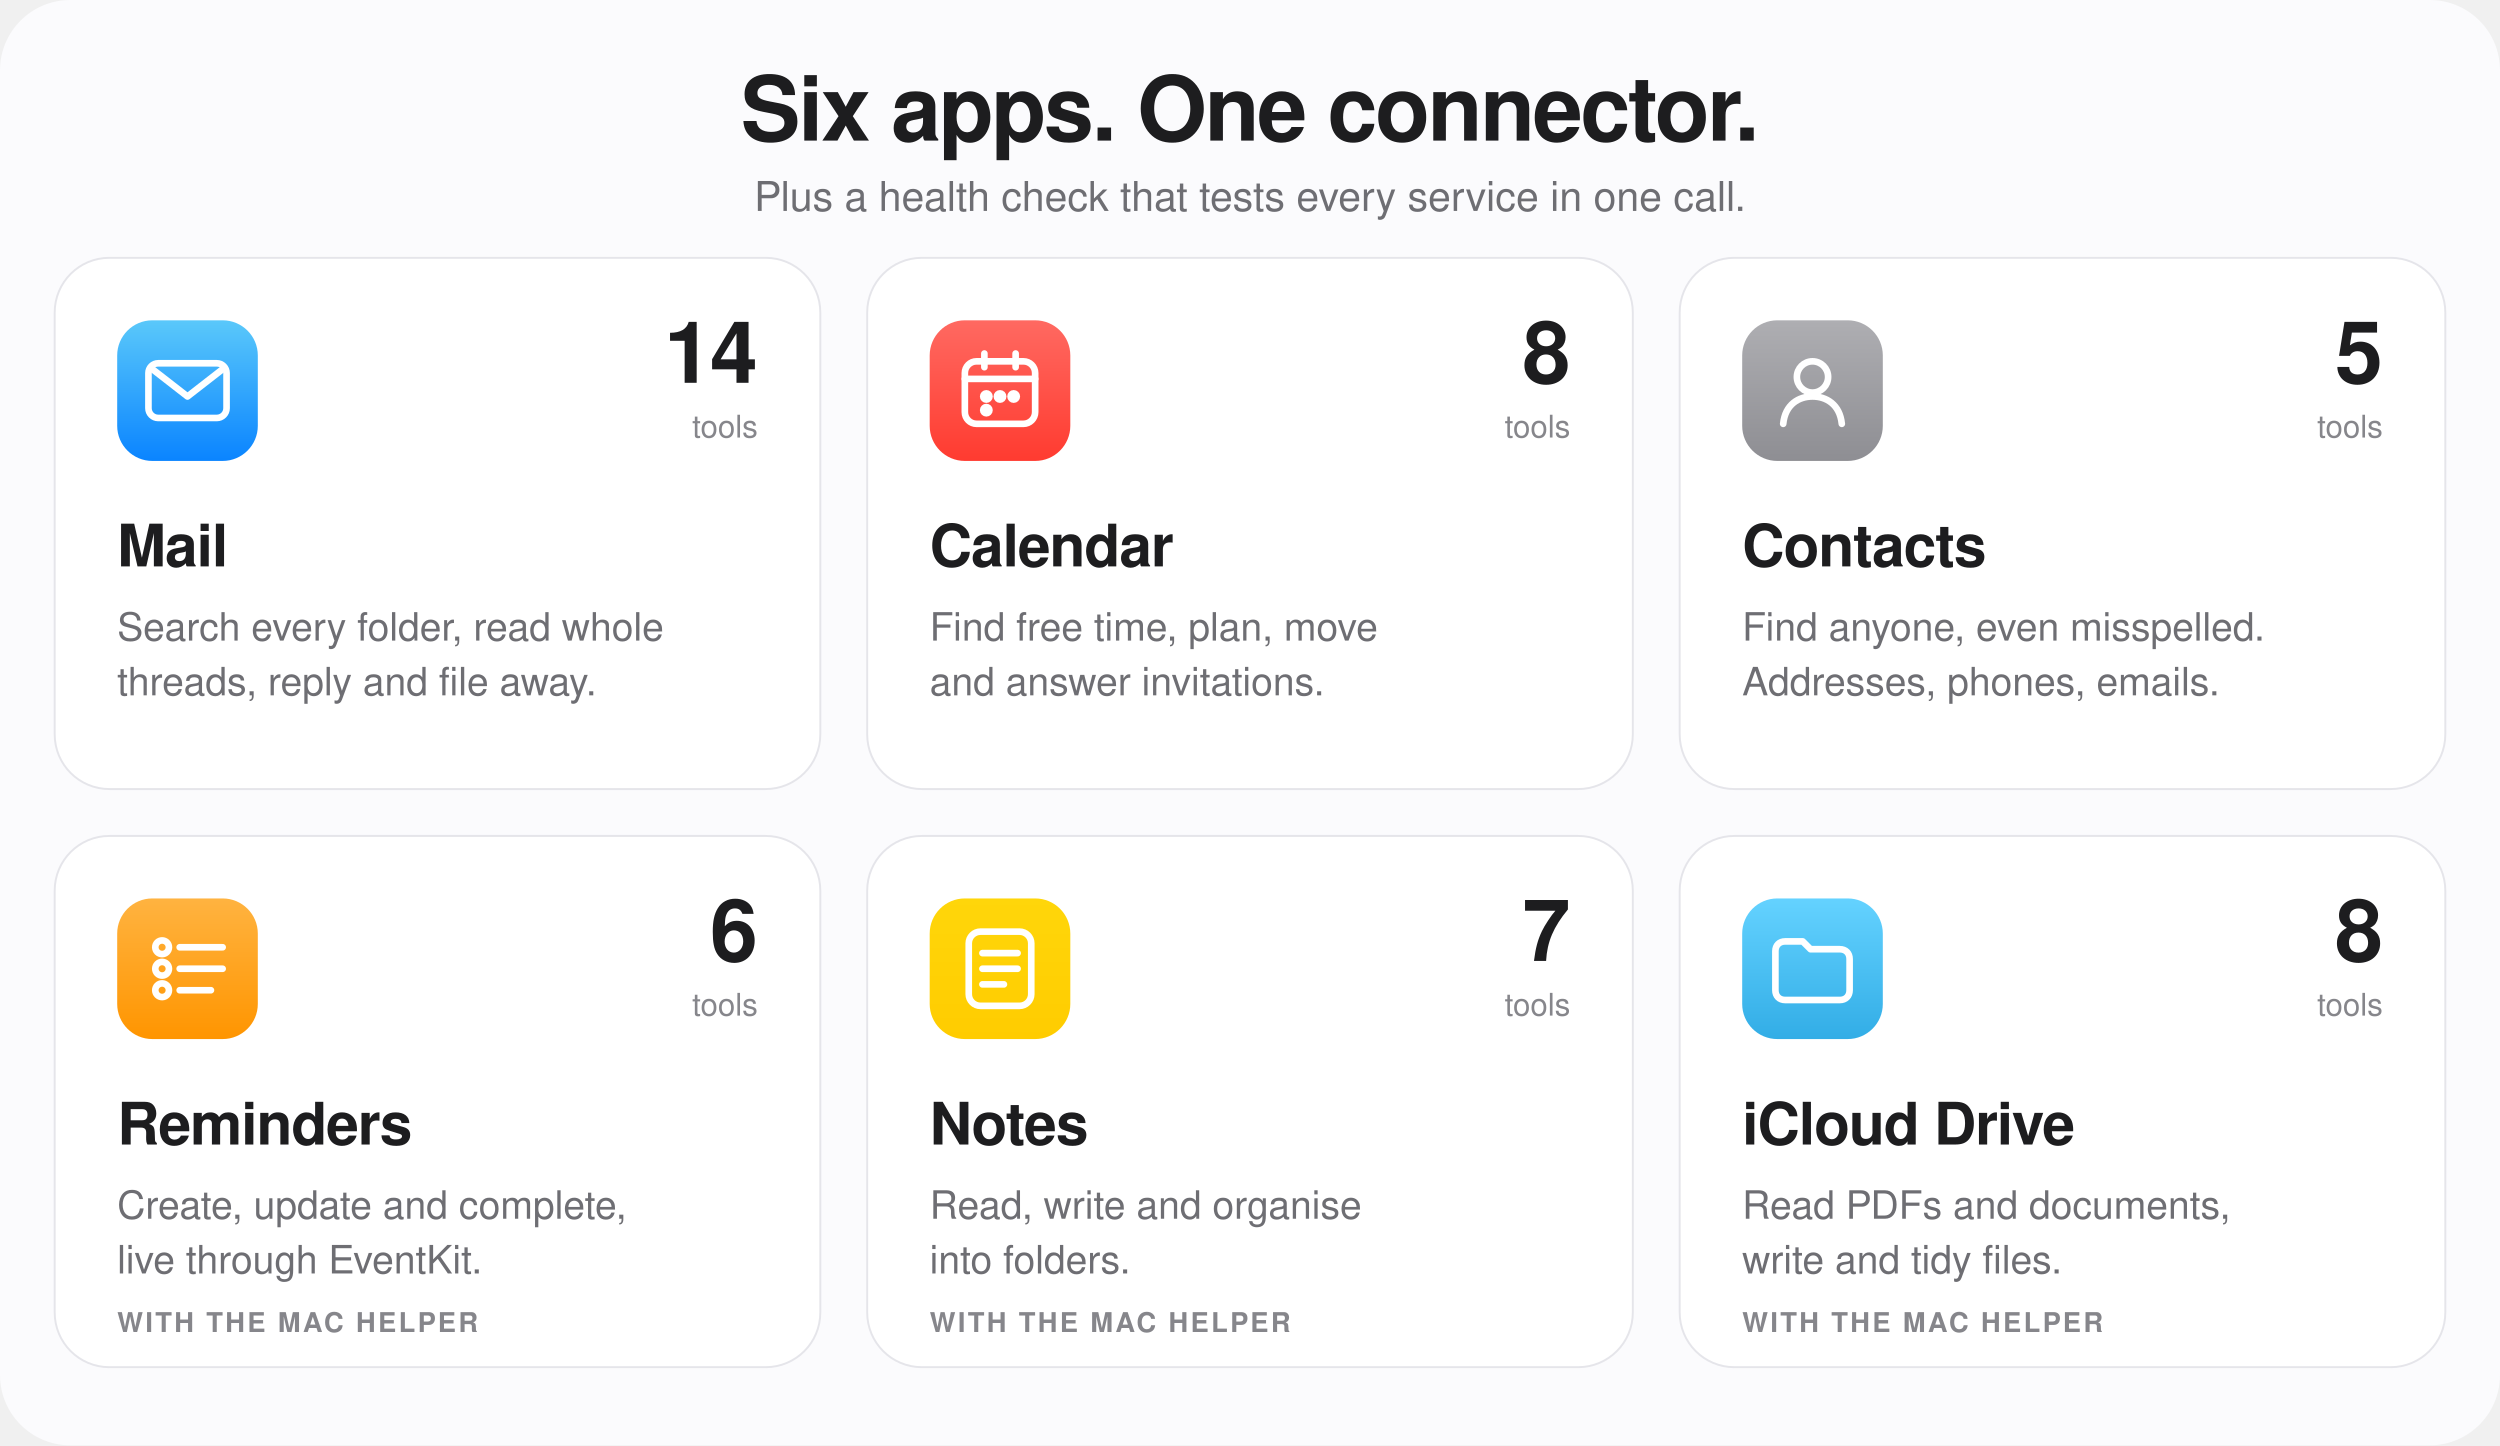
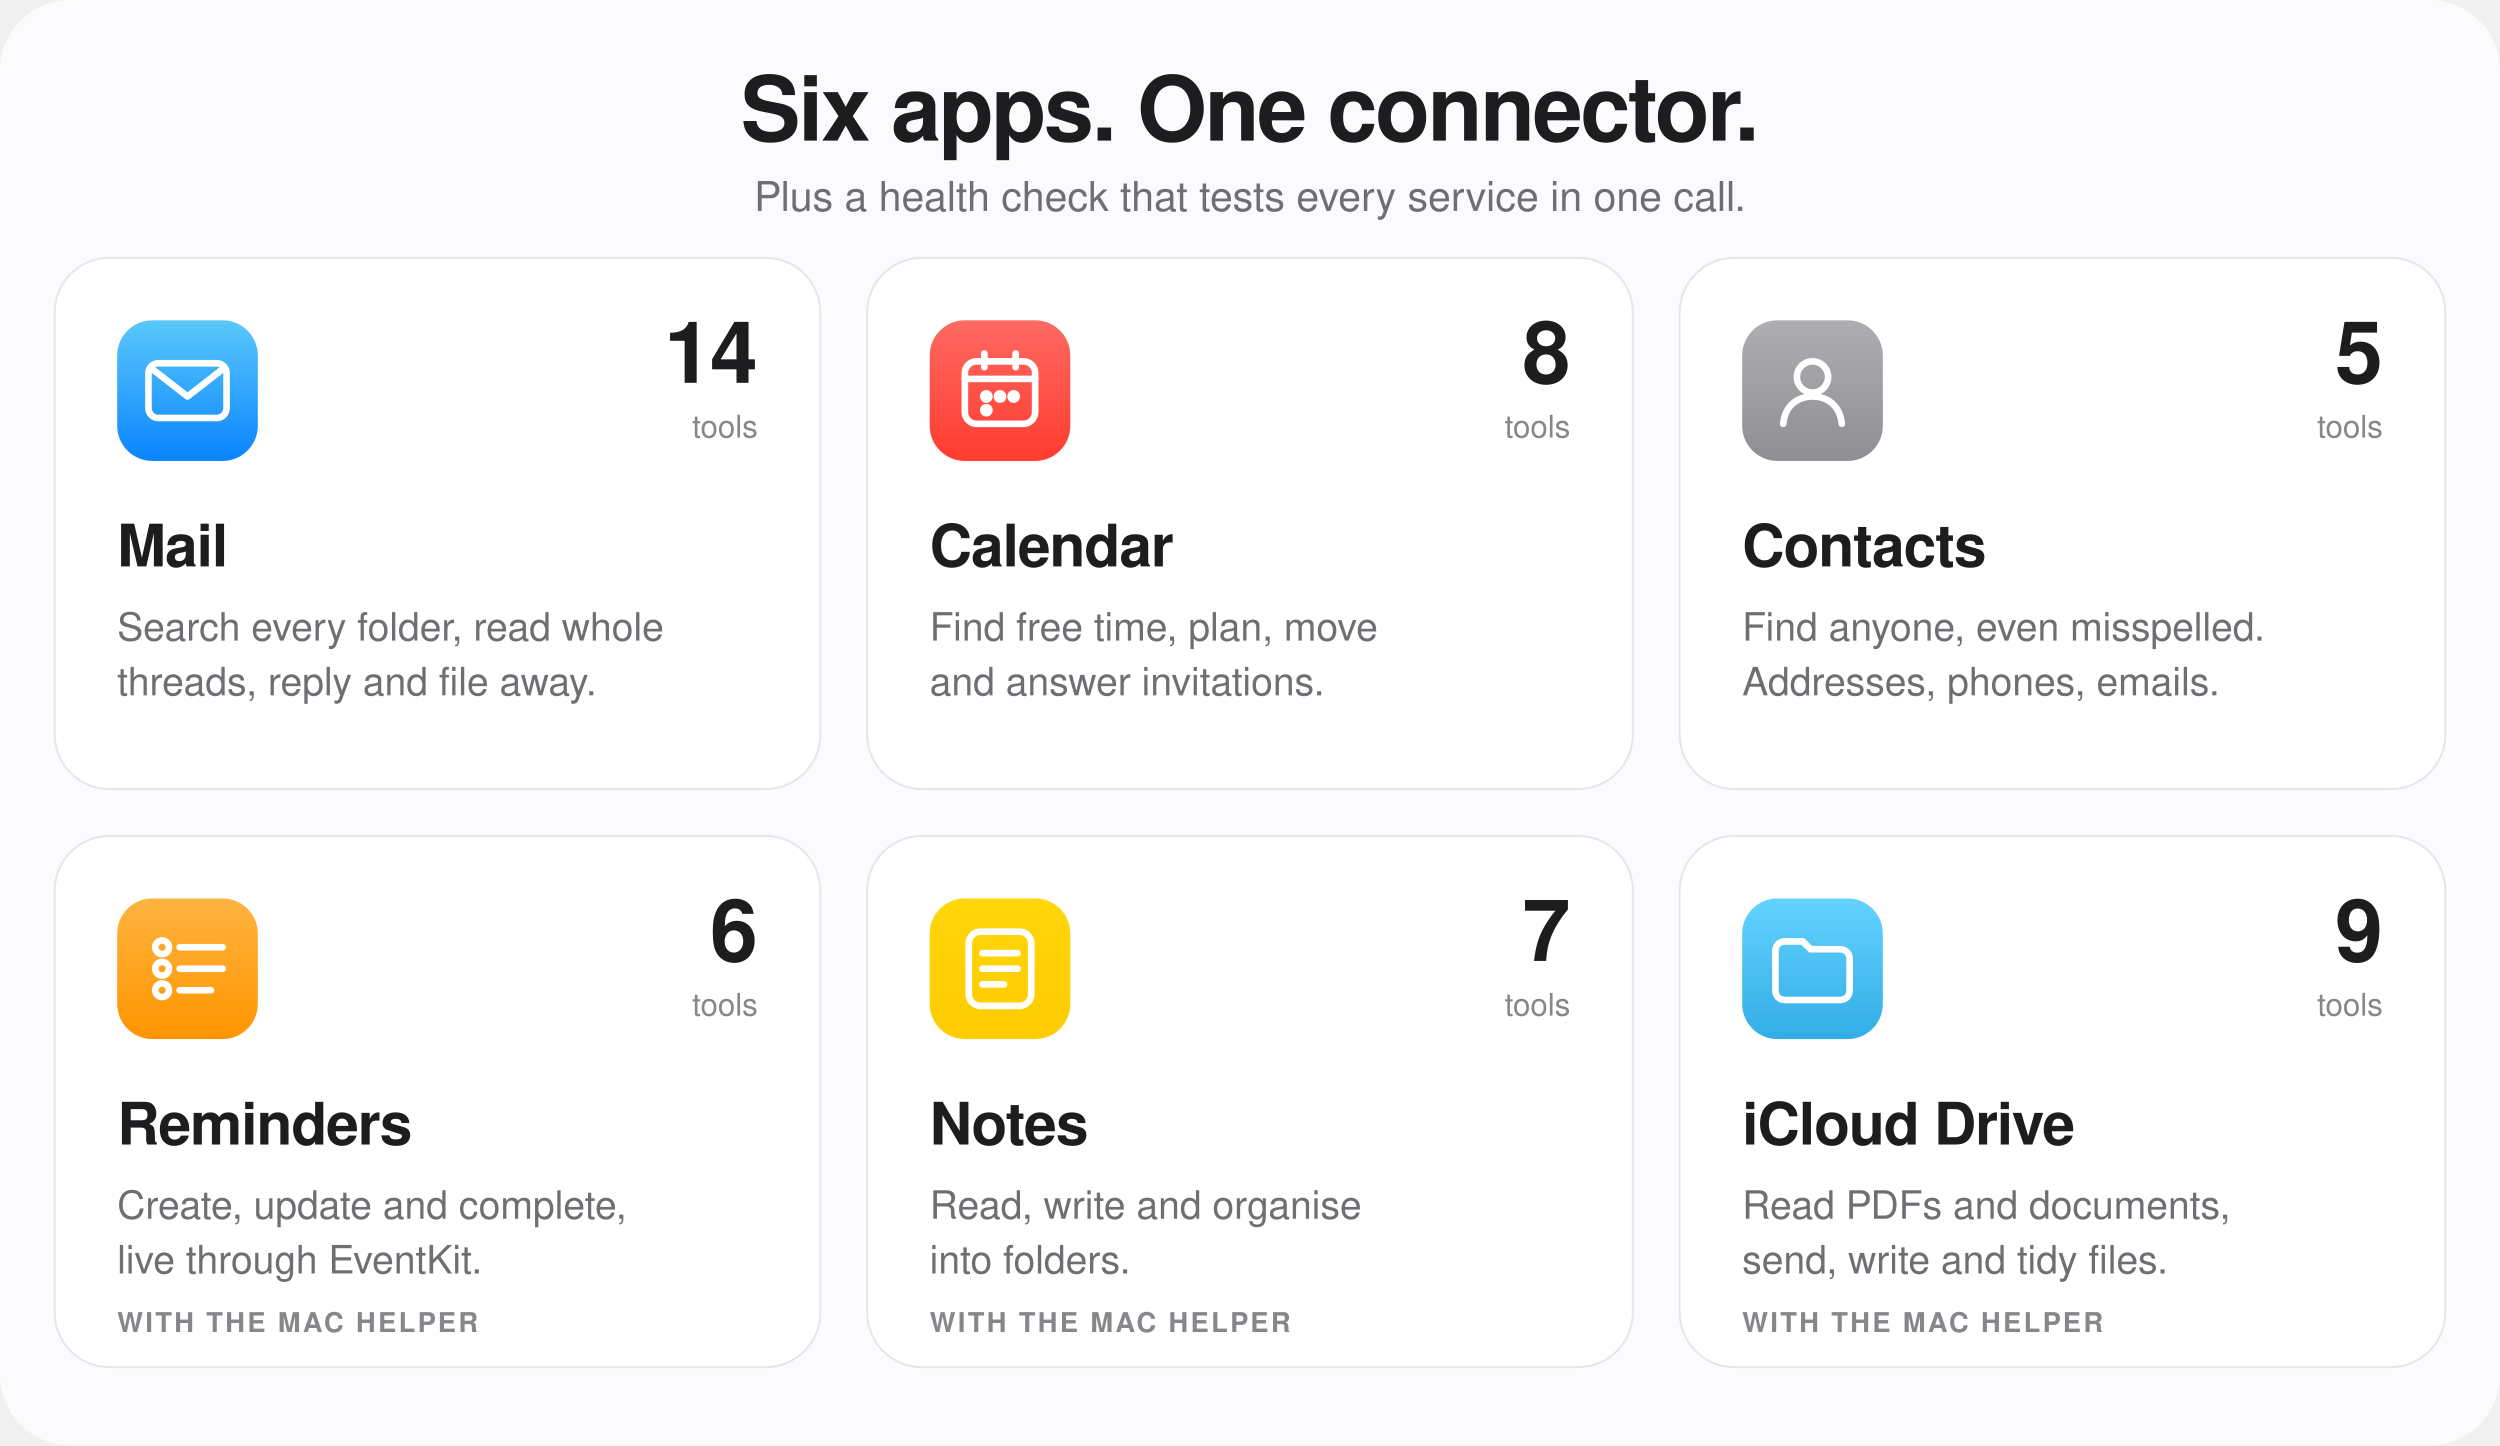
<svg xmlns="http://www.w3.org/2000/svg" viewBox="0 0 1280 740" width="1280" height="740" role="img" aria-labelledby="t">
  <style>text{font-family:-apple-system, BlinkMacSystemFont, 'SF Pro Display', 'Helvetica Neue', Helvetica, Arial, sans-serif}</style>
  <rect width="1280" height="740" rx="36" fill="#fbfbfd" />
  <text x="640" y="72" text-anchor="middle" font-size="46" font-weight="700" fill="#1d1d1f" letter-spacing="-1.2">Six apps. One connector.</text>
  <text x="640" y="108" text-anchor="middle" font-size="21" fill="#6e6e73">Plus a health check that tests every service in one call.</text>
  <g>
    <rect x="28" y="132" width="392" height="272" rx="28" fill="#ffffff" stroke="#e5e5ea" />
    <defs>
      <linearGradient id="g0" x1="0" y1="0" x2="0" y2="1">
        <stop offset="0" stop-color="#5ac8fa" />
        <stop offset="1" stop-color="#0a84ff" />
      </linearGradient>
    </defs>
    <rect x="60" y="164" width="72" height="72" rx="18" fill="url(#g0)" />
    <g transform="translate(74,178)" fill="none" stroke="#fff" stroke-width="3.4" stroke-linecap="round" stroke-linejoin="round">
      <rect x="2" y="8" width="40" height="28" rx="5" />
      <path d="M4 11 L22 25 L40 11" />
    </g>
    <text x="388" y="196" text-anchor="end" font-size="44" font-weight="700" fill="#1d1d1f" letter-spacing="-1">14</text>
    <text x="388" y="224" text-anchor="end" font-size="16" fill="#86868b">tools</text>
    <text x="60" y="290" font-size="30" font-weight="700" fill="#1d1d1f" letter-spacing="-0.5">Mail</text>
    <text x="60" y="328" font-size="20" fill="#6e6e73">Search every folder, read whole</text>
    <text x="60" y="356" font-size="20" fill="#6e6e73">threads, reply and file away.</text>
  </g>
  <g>
    <rect x="444" y="132" width="392" height="272" rx="28" fill="#ffffff" stroke="#e5e5ea" />
    <defs>
      <linearGradient id="g1" x1="0" y1="0" x2="0" y2="1">
        <stop offset="0" stop-color="#ff6961" />
        <stop offset="1" stop-color="#ff3b30" />
      </linearGradient>
    </defs>
    <rect x="476" y="164" width="72" height="72" rx="18" fill="url(#g1)" />
    <g transform="translate(490,178)" fill="none" stroke="#fff" stroke-width="3.4" stroke-linecap="round" stroke-linejoin="round">
      <rect x="4" y="7" width="36" height="32" rx="6" />
      <path d="M4 16 H40 M14 3 V10 M30 3 V10" />
      <circle cx="15" cy="25" r="1.6" fill="#fff" />
      <circle cx="22" cy="25" r="1.6" fill="#fff" />
      <circle cx="29" cy="25" r="1.6" fill="#fff" />
      <circle cx="15" cy="32" r="1.6" fill="#fff" />
    </g>
    <text x="804" y="196" text-anchor="end" font-size="44" font-weight="700" fill="#1d1d1f" letter-spacing="-1">8</text>
    <text x="804" y="224" text-anchor="end" font-size="16" fill="#86868b">tools</text>
    <text x="476" y="290" font-size="30" font-weight="700" fill="#1d1d1f" letter-spacing="-0.5">Calendar</text>
    <text x="476" y="328" font-size="20" fill="#6e6e73">Find free time, plan, move</text>
    <text x="476" y="356" font-size="20" fill="#6e6e73">and answer invitations.</text>
  </g>
  <g>
    <rect x="860" y="132" width="392" height="272" rx="28" fill="#ffffff" stroke="#e5e5ea" />
    <defs>
      <linearGradient id="g2" x1="0" y1="0" x2="0" y2="1">
        <stop offset="0" stop-color="#aeaeb2" />
        <stop offset="1" stop-color="#8e8e93" />
      </linearGradient>
    </defs>
    <rect x="892" y="164" width="72" height="72" rx="18" fill="url(#g2)" />
    <g transform="translate(906,178)" fill="none" stroke="#fff" stroke-width="3.4" stroke-linecap="round" stroke-linejoin="round">
      <circle cx="22" cy="15" r="8" />
      <path d="M7 39 C8 29 15 25 22 25 C29 25 36 29 37 39" />
    </g>
    <text x="1220" y="196" text-anchor="end" font-size="44" font-weight="700" fill="#1d1d1f" letter-spacing="-1">5</text>
    <text x="1220" y="224" text-anchor="end" font-size="16" fill="#86868b">tools</text>
    <text x="892" y="290" font-size="30" font-weight="700" fill="#1d1d1f" letter-spacing="-0.5">Contacts</text>
    <text x="892" y="328" font-size="20" fill="#6e6e73">Find anyone, even misspelled.</text>
    <text x="892" y="356" font-size="20" fill="#6e6e73">Addresses, phones, emails.</text>
  </g>
  <g>
    <rect x="28" y="428" width="392" height="272" rx="28" fill="#ffffff" stroke="#e5e5ea" />
    <defs>
      <linearGradient id="g3" x1="0" y1="0" x2="0" y2="1">
        <stop offset="0" stop-color="#ffb340" />
        <stop offset="1" stop-color="#ff9500" />
      </linearGradient>
    </defs>
    <rect x="60" y="460" width="72" height="72" rx="18" fill="url(#g3)" />
    <g transform="translate(74,474)" fill="none" stroke="#fff" stroke-width="3.4" stroke-linecap="round" stroke-linejoin="round">
      <circle cx="9" cy="11" r="3.5" />
      <circle cx="9" cy="22" r="3.5" />
      <circle cx="9" cy="33" r="3.5" />
      <path d="M18 11 H40 M18 22 H40 M18 33 H34" />
    </g>
    <text x="388" y="492" text-anchor="end" font-size="44" font-weight="700" fill="#1d1d1f" letter-spacing="-1">6</text>
    <text x="388" y="520" text-anchor="end" font-size="16" fill="#86868b">tools</text>
    <text x="60" y="586" font-size="30" font-weight="700" fill="#1d1d1f" letter-spacing="-0.5">Reminders</text>
    <text x="60" y="624" font-size="20" fill="#6e6e73">Create, update and complete,</text>
    <text x="60" y="652" font-size="20" fill="#6e6e73">live through EventKit.</text>
    <text x="60" y="682" font-size="14" font-weight="600" fill="#86868b" letter-spacing="1.2">WITH THE MAC HELPER</text>
  </g>
  <g>
    <rect x="444" y="428" width="392" height="272" rx="28" fill="#ffffff" stroke="#e5e5ea" />
    <defs>
      <linearGradient id="g4" x1="0" y1="0" x2="0" y2="1">
        <stop offset="0" stop-color="#ffd60a" />
        <stop offset="1" stop-color="#ffcc00" />
      </linearGradient>
    </defs>
    <rect x="476" y="460" width="72" height="72" rx="18" fill="url(#g4)" />
    <g transform="translate(490,474)" fill="none" stroke="#fff" stroke-width="3.4" stroke-linecap="round" stroke-linejoin="round">
      <rect x="6" y="3" width="32" height="38" rx="6" />
      <path d="M13 14 H31 M13 22 H31 M13 30 H24" />
    </g>
    <text x="804" y="492" text-anchor="end" font-size="44" font-weight="700" fill="#1d1d1f" letter-spacing="-1">7</text>
    <text x="804" y="520" text-anchor="end" font-size="16" fill="#86868b">tools</text>
    <text x="476" y="586" font-size="30" font-weight="700" fill="#1d1d1f" letter-spacing="-0.5">Notes</text>
    <text x="476" y="624" font-size="20" fill="#6e6e73">Read, write and organise</text>
    <text x="476" y="652" font-size="20" fill="#6e6e73">into folders.</text>
    <text x="476" y="682" font-size="14" font-weight="600" fill="#86868b" letter-spacing="1.2">WITH THE MAC HELPER</text>
  </g>
  <g>
    <rect x="860" y="428" width="392" height="272" rx="28" fill="#ffffff" stroke="#e5e5ea" />
    <defs>
      <linearGradient id="g5" x1="0" y1="0" x2="0" y2="1">
        <stop offset="0" stop-color="#64d2ff" />
        <stop offset="1" stop-color="#32ade6" />
      </linearGradient>
    </defs>
    <rect x="892" y="460" width="72" height="72" rx="18" fill="url(#g5)" />
    <g transform="translate(906,474)" fill="none" stroke="#fff" stroke-width="3.4" stroke-linecap="round" stroke-linejoin="round">
      <path d="M3 13 C3 10 5 8 8 8 H17 L21 12 H36 C39 12 41 14 41 17 V33 C41 36 39 38 36 38 H8 C5 38 3 36 3 33 Z" />
    </g>
-     <text x="1220" y="492" text-anchor="end" font-size="44" font-weight="700" fill="#1d1d1f" letter-spacing="-1">8</text>
+     <text x="1220" y="492" text-anchor="end" font-size="44" font-weight="700" fill="#1d1d1f" letter-spacing="-1">9</text>
    <text x="1220" y="520" text-anchor="end" font-size="16" fill="#86868b">tools</text>
    <text x="892" y="586" font-size="30" font-weight="700" fill="#1d1d1f" letter-spacing="-0.5">iCloud Drive</text>
    <text x="892" y="624" font-size="20" fill="#6e6e73">Read PDFs and documents,</text>
-     <text x="892" y="652" font-size="20" fill="#6e6e73">write and tidy files.</text>
+     <text x="892" y="652" font-size="20" fill="#6e6e73">send, write and tidy files.</text>
    <text x="892" y="682" font-size="14" font-weight="600" fill="#86868b" letter-spacing="1.2">WITH THE MAC HELPER</text>
  </g>
</svg>
